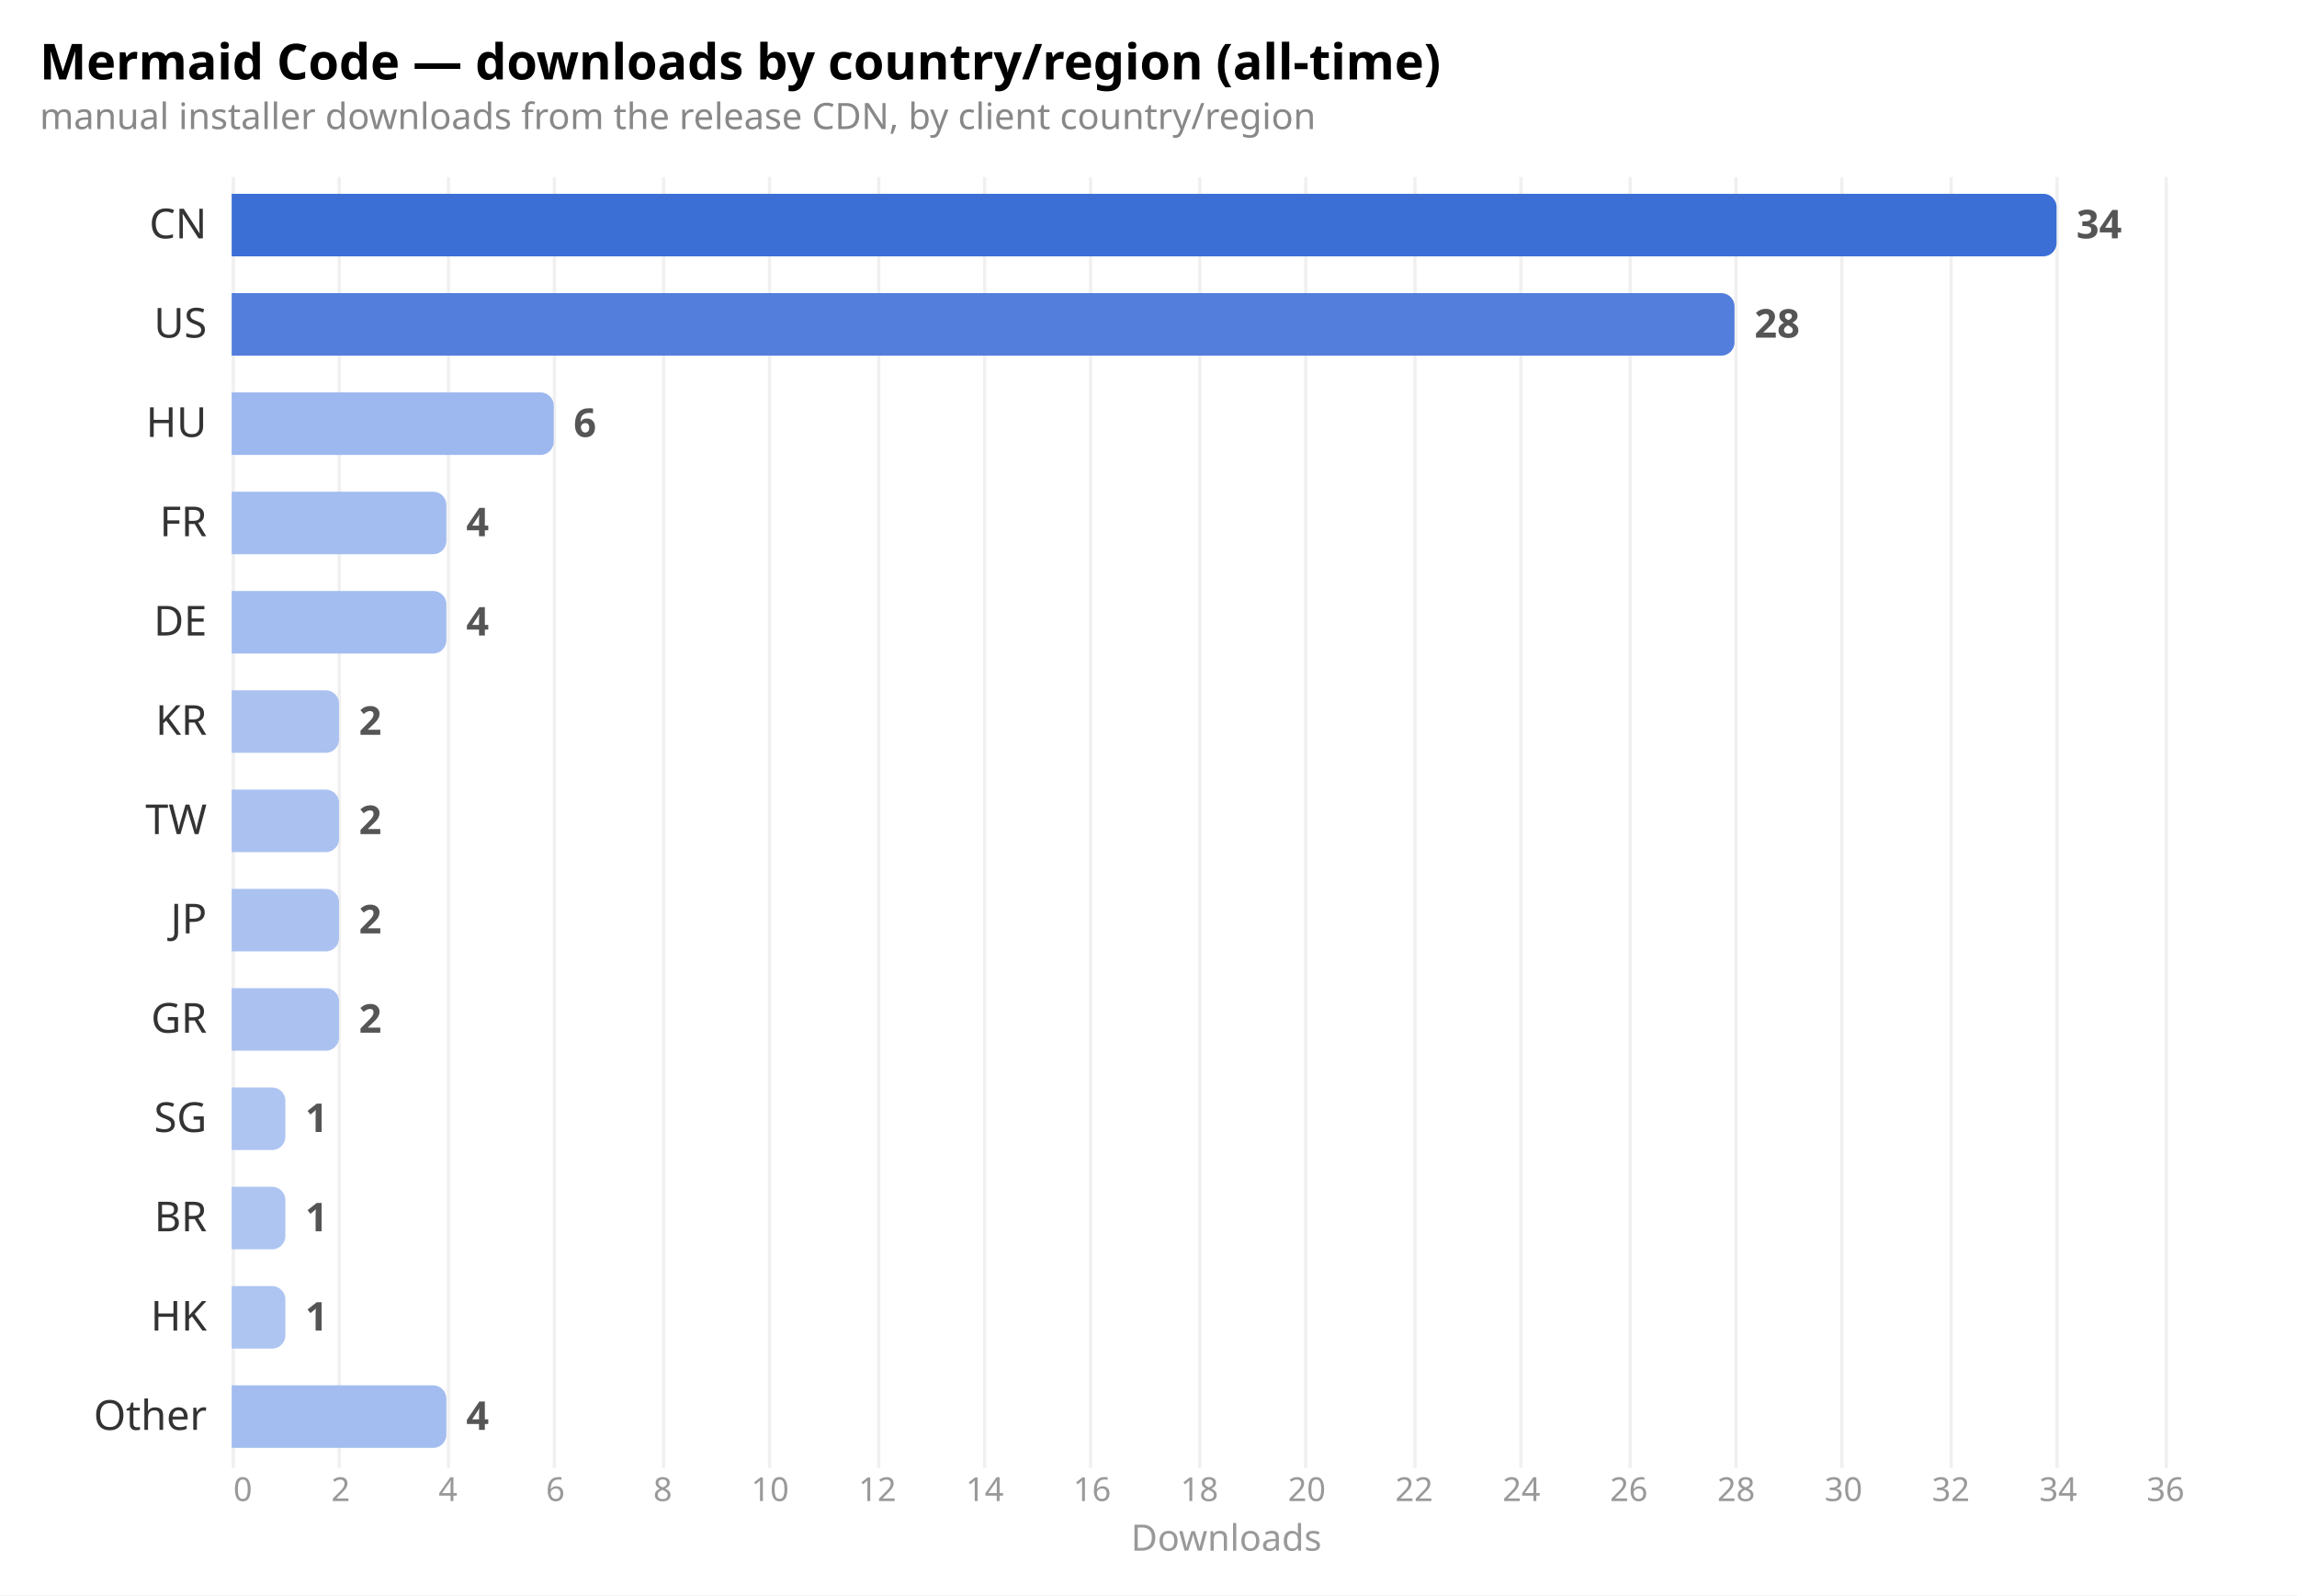
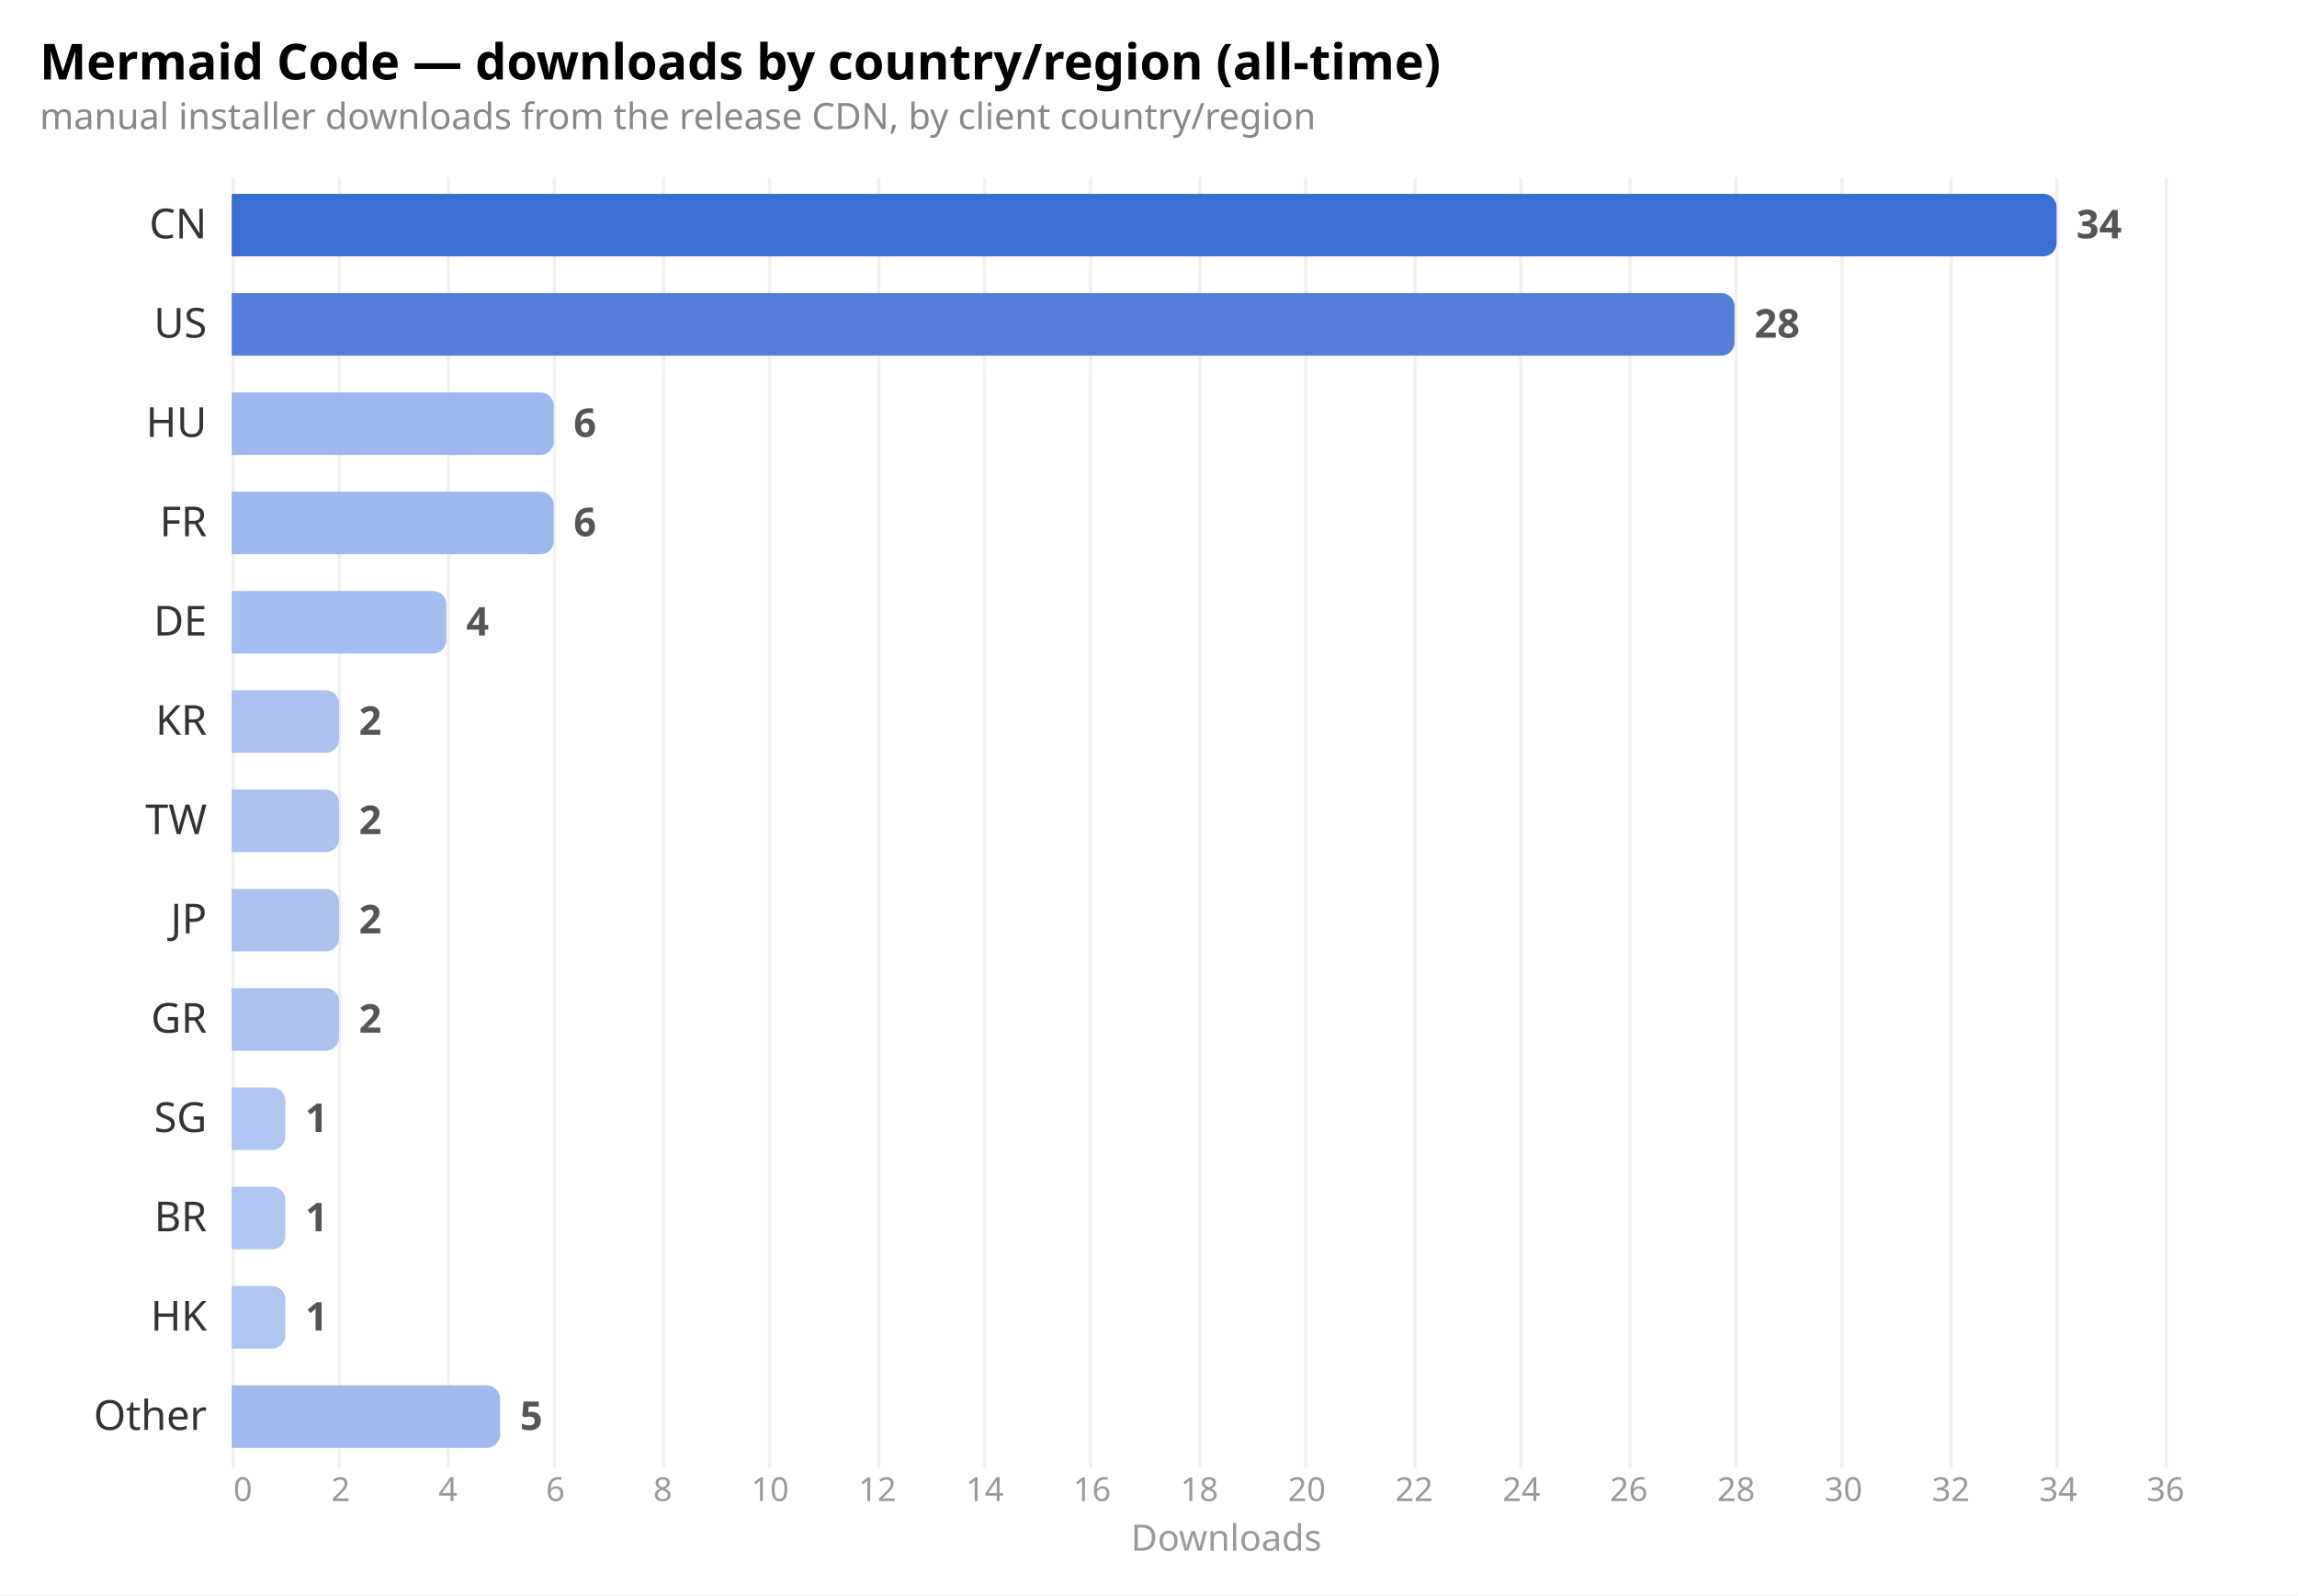
<svg xmlns="http://www.w3.org/2000/svg" version="1.1" class="marks" width="694" height="482" viewBox="0 0 694 482">
  <rect width="694" height="482" fill="white" />
  <g fill="none" stroke-miterlimit="4" transform="translate(70,53)">
    <g class="mark-group role-frame root" role="graphics-object" aria-roledescription="group mark container">
      <g transform="translate(0,0)">
        <path class="background" aria-hidden="true" d="M0,0h600v390h-600Z" />
        <g>
          <g class="mark-group role-axis" aria-hidden="true">
            <g transform="translate(0.5,390.5)">
              <path class="background" aria-hidden="true" d="M0,0h0v0h0Z" pointer-events="none" />
              <g>
                <g class="mark-rule role-axis-grid" pointer-events="none">
                  <line transform="translate(0,0)" x2="0" y2="-390" stroke="#f0f0f0" stroke-width="1" opacity="1" />
                  <line transform="translate(32,0)" x2="0" y2="-390" stroke="#f0f0f0" stroke-width="1" opacity="1" />
                  <line transform="translate(65,0)" x2="0" y2="-390" stroke="#f0f0f0" stroke-width="1" opacity="1" />
                  <line transform="translate(97,0)" x2="0" y2="-390" stroke="#f0f0f0" stroke-width="1" opacity="1" />
                  <line transform="translate(130,0)" x2="0" y2="-390" stroke="#f0f0f0" stroke-width="1" opacity="1" />
                  <line transform="translate(162,0)" x2="0" y2="-390" stroke="#f0f0f0" stroke-width="1" opacity="1" />
                  <line transform="translate(195,0)" x2="0" y2="-390" stroke="#f0f0f0" stroke-width="1" opacity="1" />
                  <line transform="translate(227,0)" x2="0" y2="-390" stroke="#f0f0f0" stroke-width="1" opacity="1" />
                  <line transform="translate(259,0)" x2="0" y2="-390" stroke="#f0f0f0" stroke-width="1" opacity="1" />
                  <line transform="translate(292,0)" x2="0" y2="-390" stroke="#f0f0f0" stroke-width="1" opacity="1" />
                  <line transform="translate(324,0)" x2="0" y2="-390" stroke="#f0f0f0" stroke-width="1" opacity="1" />
                  <line transform="translate(357,0)" x2="0" y2="-390" stroke="#f0f0f0" stroke-width="1" opacity="1" />
                  <line transform="translate(389,0)" x2="0" y2="-390" stroke="#f0f0f0" stroke-width="1" opacity="1" />
                  <line transform="translate(422,0)" x2="0" y2="-390" stroke="#f0f0f0" stroke-width="1" opacity="1" />
                  <line transform="translate(454,0)" x2="0" y2="-390" stroke="#f0f0f0" stroke-width="1" opacity="1" />
                  <line transform="translate(486,0)" x2="0" y2="-390" stroke="#f0f0f0" stroke-width="1" opacity="1" />
                  <line transform="translate(519,0)" x2="0" y2="-390" stroke="#f0f0f0" stroke-width="1" opacity="1" />
                  <line transform="translate(551,0)" x2="0" y2="-390" stroke="#f0f0f0" stroke-width="1" opacity="1" />
                  <line transform="translate(584,0)" x2="0" y2="-390" stroke="#f0f0f0" stroke-width="1" opacity="1" />
                </g>
              </g>
              <path class="foreground" aria-hidden="true" d="" pointer-events="none" display="none" />
            </g>
          </g>
          <g class="mark-group role-axis" role="graphics-symbol" aria-roledescription="axis" aria-label="X-axis titled 'Downloads' for a linear scale with values from 0 to 37">
            <g transform="translate(0.5,390.5)">
              <path class="background" aria-hidden="true" d="M0,0h0v0h0Z" pointer-events="none" />
              <g>
                <g class="mark-text role-axis-label" pointer-events="none">
                  <text text-anchor="start" transform="translate(0,10)" font-family="sans-serif" font-size="10px" fill="#999" opacity="1">0</text>
                  <text text-anchor="middle" transform="translate(32.43243,10)" font-family="sans-serif" font-size="10px" fill="#999" opacity="1">2</text>
                  <text text-anchor="middle" transform="translate(64.86486,10)" font-family="sans-serif" font-size="10px" fill="#999" opacity="1">4</text>
                  <text text-anchor="middle" transform="translate(97.2973,10)" font-family="sans-serif" font-size="10px" fill="#999" opacity="1">6</text>
                  <text text-anchor="middle" transform="translate(129.7297,10)" font-family="sans-serif" font-size="10px" fill="#999" opacity="1">8</text>
                  <text text-anchor="middle" transform="translate(162.1622,10)" font-family="sans-serif" font-size="10px" fill="#999" opacity="1">10</text>
                  <text text-anchor="middle" transform="translate(194.5946,10)" font-family="sans-serif" font-size="10px" fill="#999" opacity="1">12</text>
                  <text text-anchor="middle" transform="translate(227.027,10)" font-family="sans-serif" font-size="10px" fill="#999" opacity="1">14</text>
                  <text text-anchor="middle" transform="translate(259.4595,10)" font-family="sans-serif" font-size="10px" fill="#999" opacity="1">16</text>
                  <text text-anchor="middle" transform="translate(291.8919,10)" font-family="sans-serif" font-size="10px" fill="#999" opacity="1">18</text>
                  <text text-anchor="middle" transform="translate(324.3243,10)" font-family="sans-serif" font-size="10px" fill="#999" opacity="1">20</text>
                  <text text-anchor="middle" transform="translate(356.7568,10)" font-family="sans-serif" font-size="10px" fill="#999" opacity="1">22</text>
                  <text text-anchor="middle" transform="translate(389.1892,10)" font-family="sans-serif" font-size="10px" fill="#999" opacity="1">24</text>
                  <text text-anchor="middle" transform="translate(421.6216,10)" font-family="sans-serif" font-size="10px" fill="#999" opacity="1">26</text>
                  <text text-anchor="middle" transform="translate(454.0541,10)" font-family="sans-serif" font-size="10px" fill="#999" opacity="1">28</text>
                  <text text-anchor="middle" transform="translate(486.4865,10)" font-family="sans-serif" font-size="10px" fill="#999" opacity="1">30</text>
                  <text text-anchor="middle" transform="translate(518.9189,10)" font-family="sans-serif" font-size="10px" fill="#999" opacity="1">32</text>
                  <text text-anchor="middle" transform="translate(551.3514,10)" font-family="sans-serif" font-size="10px" fill="#999" opacity="1">34</text>
                  <text text-anchor="middle" transform="translate(583.7838,10)" font-family="sans-serif" font-size="10px" fill="#999" opacity="1">36</text>
                </g>
                <g class="mark-text role-axis-title" pointer-events="none">
                  <text text-anchor="middle" transform="translate(300,25)" font-family="sans-serif" font-size="11px" font-weight="500" fill="#999" opacity="1">Downloads</text>
                </g>
              </g>
              <path class="foreground" aria-hidden="true" d="" pointer-events="none" display="none" />
            </g>
          </g>
          <g class="mark-group role-axis" role="graphics-symbol" aria-roledescription="axis" aria-label="Y-axis for a discrete scale with 13 values: CN, US, HU, FR, DE, ending with Other">
            <g transform="translate(0.5,0.5)">
              <path class="background" aria-hidden="true" d="M0,0h0v0h0Z" pointer-events="none" />
              <g>
                <g class="mark-text role-axis-label" pointer-events="none">
                  <text text-anchor="end" transform="translate(-8,18.5)" font-family="sans-serif" font-size="12.5px" font-weight="500" fill="#333" opacity="1">CN</text>
                  <text text-anchor="end" transform="translate(-8,48.5)" font-family="sans-serif" font-size="12.5px" font-weight="500" fill="#333" opacity="1">US</text>
                  <text text-anchor="end" transform="translate(-8,78.5)" font-family="sans-serif" font-size="12.5px" font-weight="500" fill="#333" opacity="1">HU</text>
                  <text text-anchor="end" transform="translate(-8,108.5)" font-family="sans-serif" font-size="12.5px" font-weight="500" fill="#333" opacity="1">FR</text>
                  <text text-anchor="end" transform="translate(-8,138.5)" font-family="sans-serif" font-size="12.5px" font-weight="500" fill="#333" opacity="1">DE</text>
                  <text text-anchor="end" transform="translate(-8,168.5)" font-family="sans-serif" font-size="12.5px" font-weight="500" fill="#333" opacity="1">KR</text>
                  <text text-anchor="end" transform="translate(-8,198.5)" font-family="sans-serif" font-size="12.5px" font-weight="500" fill="#333" opacity="1">TW</text>
                  <text text-anchor="end" transform="translate(-8,228.5)" font-family="sans-serif" font-size="12.5px" font-weight="500" fill="#333" opacity="1">JP</text>
                  <text text-anchor="end" transform="translate(-8,258.5)" font-family="sans-serif" font-size="12.5px" font-weight="500" fill="#333" opacity="1">GR</text>
                  <text text-anchor="end" transform="translate(-8,288.5)" font-family="sans-serif" font-size="12.5px" font-weight="500" fill="#333" opacity="1">SG</text>
                  <text text-anchor="end" transform="translate(-8,318.5)" font-family="sans-serif" font-size="12.5px" font-weight="500" fill="#333" opacity="1">BR</text>
                  <text text-anchor="end" transform="translate(-8,348.5)" font-family="sans-serif" font-size="12.5px" font-weight="500" fill="#333" opacity="1">HK</text>
                  <text text-anchor="end" transform="translate(-8,378.5)" font-family="sans-serif" font-size="12.5px" font-weight="500" fill="#333" opacity="1">Other</text>
                </g>
              </g>
              <path class="foreground" aria-hidden="true" d="" pointer-events="none" display="none" />
            </g>
          </g>
          <g class="mark-group role-scope" role="graphics-object" aria-roledescription="group mark container">
            <g transform="translate(0,5.55)">
              <path class="background" aria-hidden="true" d="M0,0L547.351,0C549.559,0,551.351,1.792,551.351,4L551.351,14.9C551.351,17.108,549.559,18.9,547.351,18.9L0,18.9C0,18.9,0,18.9,0,18.9L0,0C0,0,0,0,0,0Z" />
              <g clip-path="url(#clip1)">
                <g class="mark-group role-scope" role="graphics-object" aria-roledescription="group mark container">
                  <g transform="translate(0,0)">
                    <path class="background" aria-hidden="true" d="M0,0h0v18.9h0Z" />
                    <g>
                      <g class="mark-rect role-mark layer_0_marks" role="graphics-object" aria-roledescription="rect mark container">
                        <path aria-label="Downloads: 34; country: CN; downloads: 34" role="graphics-symbol" aria-roledescription="bar" d="M0,0h551.351v18.9h-551.351Z" fill="rgb(59, 111, 214)" />
                      </g>
                    </g>
                    <path class="foreground" aria-hidden="true" d="" display="none" />
                  </g>
                </g>
              </g>
              <path class="foreground" aria-hidden="true" d="" display="none" />
            </g>
            <g transform="translate(0,35.55)">
              <path class="background" aria-hidden="true" d="M0,0L450.054,0C452.262,0,454.054,1.792,454.054,4L454.054,14.9C454.054,17.108,452.262,18.9,450.054,18.9L0,18.9C0,18.9,0,18.9,0,18.9L0,0C0,0,0,0,0,0Z" />
              <g clip-path="url(#clip2)">
                <g class="mark-group role-scope" role="graphics-object" aria-roledescription="group mark container">
                  <g transform="translate(0,0)">
                    <path class="background" aria-hidden="true" d="M0,0h0v18.9h0Z" />
                    <g>
                      <g class="mark-rect role-mark layer_0_marks" role="graphics-object" aria-roledescription="rect mark container">
                        <path aria-label="Downloads: 28; country: US; downloads: 28" role="graphics-symbol" aria-roledescription="bar" d="M0,0h454.054v18.9h-454.054Z" fill="rgb(83, 126, 220)" />
                      </g>
                    </g>
                    <path class="foreground" aria-hidden="true" d="" display="none" />
                  </g>
                </g>
              </g>
              <path class="foreground" aria-hidden="true" d="" display="none" />
            </g>
            <g transform="translate(0,65.55)">
              <path class="background" aria-hidden="true" d="M0,0L93.297,0C95.505,0,97.297,1.792,97.297,4L97.297,14.9C97.297,17.108,95.505,18.9,93.297,18.9L0,18.9C0,18.9,0,18.9,0,18.9L0,0C0,0,0,0,0,0Z" />
              <g clip-path="url(#clip3)">
                <g class="mark-group role-scope" role="graphics-object" aria-roledescription="group mark container">
                  <g transform="translate(0,0)">
                    <path class="background" aria-hidden="true" d="M0,0h0v18.9h0Z" />
                    <g>
                      <g class="mark-rect role-mark layer_0_marks" role="graphics-object" aria-roledescription="rect mark container">
                        <path aria-label="Downloads: 6; country: HU; downloads: 6" role="graphics-symbol" aria-roledescription="bar" d="M0,0h97.297v18.9h-97.297Z" fill="rgb(157, 184, 238)" />
                      </g>
                    </g>
                    <path class="foreground" aria-hidden="true" d="" display="none" />
                  </g>
                </g>
              </g>
              <path class="foreground" aria-hidden="true" d="" display="none" />
            </g>
            <g transform="translate(0,95.55)">
-               <path class="background" aria-hidden="true" d="M0,0L60.865,0C63.073,0,64.865,1.792,64.865,4L64.865,14.9C64.865,17.108,63.073,18.9,60.865,18.9L0,18.9C0,18.9,0,18.9,0,18.9L0,0C0,0,0,0,0,0Z" />
+               <path class="background" aria-hidden="true" d="M0,0L93.297,0C95.505,0,97.297,1.792,97.297,4L97.297,14.9C97.297,17.108,95.505,18.9,93.297,18.9L0,18.9C0,18.9,0,18.9,0,18.9L0,0C0,0,0,0,0,0Z" />
              <g clip-path="url(#clip4)">
                <g class="mark-group role-scope" role="graphics-object" aria-roledescription="group mark container">
                  <g transform="translate(0,0)">
                    <path class="background" aria-hidden="true" d="M0,0h0v18.9h0Z" />
                    <g>
                      <g class="mark-rect role-mark layer_0_marks" role="graphics-object" aria-roledescription="rect mark container">
-                         <path aria-label="Downloads: 4; country: FR; downloads: 4" role="graphics-symbol" aria-roledescription="bar" d="M0,0h64.865v18.9h-64.865Z" fill="rgb(164, 189, 240)" />
+                         <path aria-label="Downloads: 6; country: FR; downloads: 6" role="graphics-symbol" aria-roledescription="bar" d="M0,0h97.297v18.9h-97.297Z" fill="rgb(157, 184, 238)" />
                      </g>
                    </g>
                    <path class="foreground" aria-hidden="true" d="" display="none" />
                  </g>
                </g>
              </g>
              <path class="foreground" aria-hidden="true" d="" display="none" />
            </g>
            <g transform="translate(0,125.55)">
              <path class="background" aria-hidden="true" d="M0,0L60.865,0C63.073,0,64.865,1.792,64.865,4L64.865,14.9C64.865,17.108,63.073,18.9,60.865,18.9L0,18.9C0,18.9,0,18.9,0,18.9L0,0C0,0,0,0,0,0Z" />
              <g clip-path="url(#clip5)">
                <g class="mark-group role-scope" role="graphics-object" aria-roledescription="group mark container">
                  <g transform="translate(0,0)">
                    <path class="background" aria-hidden="true" d="M0,0h0v18.9h0Z" />
                    <g>
                      <g class="mark-rect role-mark layer_0_marks" role="graphics-object" aria-roledescription="rect mark container">
                        <path aria-label="Downloads: 4; country: DE; downloads: 4" role="graphics-symbol" aria-roledescription="bar" d="M0,0h64.865v18.9h-64.865Z" fill="rgb(164, 189, 240)" />
                      </g>
                    </g>
                    <path class="foreground" aria-hidden="true" d="" display="none" />
                  </g>
                </g>
              </g>
              <path class="foreground" aria-hidden="true" d="" display="none" />
            </g>
            <g transform="translate(0,155.55)">
              <path class="background" aria-hidden="true" d="M0,0L28.432,0C30.64,0,32.432,1.792,32.432,4L32.432,14.9C32.432,17.108,30.64,18.9,28.432,18.9L0,18.9C0,18.9,0,18.9,0,18.9L0,0C0,0,0,0,0,0Z" />
              <g clip-path="url(#clip6)">
                <g class="mark-group role-scope" role="graphics-object" aria-roledescription="group mark container">
                  <g transform="translate(0,0)">
                    <path class="background" aria-hidden="true" d="M0,0h0v18.9h0Z" />
                    <g>
                      <g class="mark-rect role-mark layer_0_marks" role="graphics-object" aria-roledescription="rect mark container">
                        <path aria-label="Downloads: 2; country: KR; downloads: 2" role="graphics-symbol" aria-roledescription="bar" d="M0,0h32.432v18.9h-32.432Z" fill="rgb(171, 194, 241)" />
                      </g>
                    </g>
                    <path class="foreground" aria-hidden="true" d="" display="none" />
                  </g>
                </g>
              </g>
              <path class="foreground" aria-hidden="true" d="" display="none" />
            </g>
            <g transform="translate(0,185.55)">
              <path class="background" aria-hidden="true" d="M0,0L28.432,0C30.64,0,32.432,1.792,32.432,4L32.432,14.9C32.432,17.108,30.64,18.9,28.432,18.9L0,18.9C0,18.9,0,18.9,0,18.9L0,0C0,0,0,0,0,0Z" />
              <g clip-path="url(#clip7)">
                <g class="mark-group role-scope" role="graphics-object" aria-roledescription="group mark container">
                  <g transform="translate(0,0)">
                    <path class="background" aria-hidden="true" d="M0,0h0v18.9h0Z" />
                    <g>
                      <g class="mark-rect role-mark layer_0_marks" role="graphics-object" aria-roledescription="rect mark container">
                        <path aria-label="Downloads: 2; country: TW; downloads: 2" role="graphics-symbol" aria-roledescription="bar" d="M0,0h32.432v18.9h-32.432Z" fill="rgb(171, 194, 241)" />
                      </g>
                    </g>
                    <path class="foreground" aria-hidden="true" d="" display="none" />
                  </g>
                </g>
              </g>
              <path class="foreground" aria-hidden="true" d="" display="none" />
            </g>
            <g transform="translate(0,215.55)">
              <path class="background" aria-hidden="true" d="M0,0L28.432,0C30.64,0,32.432,1.792,32.432,4L32.432,14.9C32.432,17.108,30.64,18.9,28.432,18.9L0,18.9C0,18.9,0,18.9,0,18.9L0,0C0,0,0,0,0,0Z" />
              <g clip-path="url(#clip8)">
                <g class="mark-group role-scope" role="graphics-object" aria-roledescription="group mark container">
                  <g transform="translate(0,0)">
                    <path class="background" aria-hidden="true" d="M0,0h0v18.9h0Z" />
                    <g>
                      <g class="mark-rect role-mark layer_0_marks" role="graphics-object" aria-roledescription="rect mark container">
                        <path aria-label="Downloads: 2; country: JP; downloads: 2" role="graphics-symbol" aria-roledescription="bar" d="M0,0h32.432v18.9h-32.432Z" fill="rgb(171, 194, 241)" />
                      </g>
                    </g>
                    <path class="foreground" aria-hidden="true" d="" display="none" />
                  </g>
                </g>
              </g>
              <path class="foreground" aria-hidden="true" d="" display="none" />
            </g>
            <g transform="translate(0,245.55)">
              <path class="background" aria-hidden="true" d="M0,0L28.432,0C30.64,0,32.432,1.792,32.432,4L32.432,14.9C32.432,17.108,30.64,18.9,28.432,18.9L0,18.9C0,18.9,0,18.9,0,18.9L0,0C0,0,0,0,0,0Z" />
              <g clip-path="url(#clip9)">
                <g class="mark-group role-scope" role="graphics-object" aria-roledescription="group mark container">
                  <g transform="translate(0,0)">
                    <path class="background" aria-hidden="true" d="M0,0h0v18.9h0Z" />
                    <g>
                      <g class="mark-rect role-mark layer_0_marks" role="graphics-object" aria-roledescription="rect mark container">
                        <path aria-label="Downloads: 2; country: GR; downloads: 2" role="graphics-symbol" aria-roledescription="bar" d="M0,0h32.432v18.9h-32.432Z" fill="rgb(171, 194, 241)" />
                      </g>
                    </g>
                    <path class="foreground" aria-hidden="true" d="" display="none" />
                  </g>
                </g>
              </g>
              <path class="foreground" aria-hidden="true" d="" display="none" />
            </g>
            <g transform="translate(0,275.55)">
              <path class="background" aria-hidden="true" d="M0,0L12.216,0C14.424,0,16.216,1.792,16.216,4L16.216,14.9C16.216,17.108,14.424,18.9,12.216,18.9L0,18.9C0,18.9,0,18.9,0,18.9L0,0C0,0,0,0,0,0Z" />
              <g clip-path="url(#clip10)">
                <g class="mark-group role-scope" role="graphics-object" aria-roledescription="group mark container">
                  <g transform="translate(0,0)">
                    <path class="background" aria-hidden="true" d="M0,0h0v18.9h0Z" />
                    <g>
                      <g class="mark-rect role-mark layer_0_marks" role="graphics-object" aria-roledescription="rect mark container">
                        <path aria-label="Downloads: 1; country: SG; downloads: 1" role="graphics-symbol" aria-roledescription="bar" d="M0,0h16.216v18.9h-16.216Z" fill="rgb(174, 197, 242)" />
                      </g>
                    </g>
                    <path class="foreground" aria-hidden="true" d="" display="none" />
                  </g>
                </g>
              </g>
              <path class="foreground" aria-hidden="true" d="" display="none" />
            </g>
            <g transform="translate(0,305.55)">
              <path class="background" aria-hidden="true" d="M0,0L12.216,0C14.424,0,16.216,1.792,16.216,4L16.216,14.9C16.216,17.108,14.424,18.9,12.216,18.9L0,18.9C0,18.9,0,18.9,0,18.9L0,0C0,0,0,0,0,0Z" />
              <g clip-path="url(#clip11)">
                <g class="mark-group role-scope" role="graphics-object" aria-roledescription="group mark container">
                  <g transform="translate(0,0)">
                    <path class="background" aria-hidden="true" d="M0,0h0v18.9h0Z" />
                    <g>
                      <g class="mark-rect role-mark layer_0_marks" role="graphics-object" aria-roledescription="rect mark container">
                        <path aria-label="Downloads: 1; country: BR; downloads: 1" role="graphics-symbol" aria-roledescription="bar" d="M0,0h16.216v18.9h-16.216Z" fill="rgb(174, 197, 242)" />
                      </g>
                    </g>
                    <path class="foreground" aria-hidden="true" d="" display="none" />
                  </g>
                </g>
              </g>
              <path class="foreground" aria-hidden="true" d="" display="none" />
            </g>
            <g transform="translate(0,335.55)">
              <path class="background" aria-hidden="true" d="M0,0L12.216,0C14.424,0,16.216,1.792,16.216,4L16.216,14.9C16.216,17.108,14.424,18.9,12.216,18.9L0,18.9C0,18.9,0,18.9,0,18.9L0,0C0,0,0,0,0,0Z" />
              <g clip-path="url(#clip12)">
                <g class="mark-group role-scope" role="graphics-object" aria-roledescription="group mark container">
                  <g transform="translate(0,0)">
                    <path class="background" aria-hidden="true" d="M0,0h0v18.9h0Z" />
                    <g>
                      <g class="mark-rect role-mark layer_0_marks" role="graphics-object" aria-roledescription="rect mark container">
                        <path aria-label="Downloads: 1; country: HK; downloads: 1" role="graphics-symbol" aria-roledescription="bar" d="M0,0h16.216v18.9h-16.216Z" fill="rgb(174, 197, 242)" />
                      </g>
                    </g>
                    <path class="foreground" aria-hidden="true" d="" display="none" />
                  </g>
                </g>
              </g>
              <path class="foreground" aria-hidden="true" d="" display="none" />
            </g>
            <g transform="translate(0,365.55)">
-               <path class="background" aria-hidden="true" d="M0,0L60.865,0C63.073,0,64.865,1.792,64.865,4L64.865,14.9C64.865,17.108,63.073,18.9,60.865,18.9L0,18.9C0,18.9,0,18.9,0,18.9L0,0C0,0,0,0,0,0Z" />
+               <path class="background" aria-hidden="true" d="M0,0L77.081,0C79.289,0,81.081,1.792,81.081,4L81.081,14.9C81.081,17.108,79.289,18.9,77.081,18.9L0,18.9C0,18.9,0,18.9,0,18.9L0,0C0,0,0,0,0,0Z" />
              <g clip-path="url(#clip13)">
                <g class="mark-group role-scope" role="graphics-object" aria-roledescription="group mark container">
                  <g transform="translate(0,0)">
                    <path class="background" aria-hidden="true" d="M0,0h0v18.9h0Z" />
                    <g>
                      <g class="mark-rect role-mark layer_0_marks" role="graphics-object" aria-roledescription="rect mark container">
-                         <path aria-label="Downloads: 4; country: Other; downloads: 4" role="graphics-symbol" aria-roledescription="bar" d="M0,0h64.865v18.9h-64.865Z" fill="rgb(164, 189, 240)" />
+                         <path aria-label="Downloads: 5; country: Other; downloads: 5" role="graphics-symbol" aria-roledescription="bar" d="M0,0h81.081v18.9h-81.081Z" fill="rgb(160, 186, 239)" />
                      </g>
                    </g>
                    <path class="foreground" aria-hidden="true" d="" display="none" />
                  </g>
                </g>
              </g>
              <path class="foreground" aria-hidden="true" d="" display="none" />
            </g>
          </g>
          <g class="mark-text role-mark layer_1_marks" role="graphics-object" aria-roledescription="text mark container">
            <text aria-label="Downloads: 34; country: CN; downloads: 34" role="graphics-symbol" aria-roledescription="text mark" text-anchor="start" transform="translate(557.3514,19)" font-family="sans-serif" font-size="12px" font-weight="600" fill="#555">34</text>
            <text aria-label="Downloads: 28; country: US; downloads: 28" role="graphics-symbol" aria-roledescription="text mark" text-anchor="start" transform="translate(460.0541,49)" font-family="sans-serif" font-size="12px" font-weight="600" fill="#555">28</text>
            <text aria-label="Downloads: 6; country: HU; downloads: 6" role="graphics-symbol" aria-roledescription="text mark" text-anchor="start" transform="translate(103.2973,79)" font-family="sans-serif" font-size="12px" font-weight="600" fill="#555">6</text>
-             <text aria-label="Downloads: 4; country: FR; downloads: 4" role="graphics-symbol" aria-roledescription="text mark" text-anchor="start" transform="translate(70.86486,109)" font-family="sans-serif" font-size="12px" font-weight="600" fill="#555">4</text>
+             <text aria-label="Downloads: 6; country: FR; downloads: 6" role="graphics-symbol" aria-roledescription="text mark" text-anchor="start" transform="translate(103.2973,109)" font-family="sans-serif" font-size="12px" font-weight="600" fill="#555">6</text>
            <text aria-label="Downloads: 4; country: DE; downloads: 4" role="graphics-symbol" aria-roledescription="text mark" text-anchor="start" transform="translate(70.86486,139)" font-family="sans-serif" font-size="12px" font-weight="600" fill="#555">4</text>
            <text aria-label="Downloads: 2; country: KR; downloads: 2" role="graphics-symbol" aria-roledescription="text mark" text-anchor="start" transform="translate(38.43243,169)" font-family="sans-serif" font-size="12px" font-weight="600" fill="#555">2</text>
            <text aria-label="Downloads: 2; country: TW; downloads: 2" role="graphics-symbol" aria-roledescription="text mark" text-anchor="start" transform="translate(38.43243,199)" font-family="sans-serif" font-size="12px" font-weight="600" fill="#555">2</text>
            <text aria-label="Downloads: 2; country: JP; downloads: 2" role="graphics-symbol" aria-roledescription="text mark" text-anchor="start" transform="translate(38.43243,229)" font-family="sans-serif" font-size="12px" font-weight="600" fill="#555">2</text>
            <text aria-label="Downloads: 2; country: GR; downloads: 2" role="graphics-symbol" aria-roledescription="text mark" text-anchor="start" transform="translate(38.43243,259)" font-family="sans-serif" font-size="12px" font-weight="600" fill="#555">2</text>
            <text aria-label="Downloads: 1; country: SG; downloads: 1" role="graphics-symbol" aria-roledescription="text mark" text-anchor="start" transform="translate(22.21622,289)" font-family="sans-serif" font-size="12px" font-weight="600" fill="#555">1</text>
            <text aria-label="Downloads: 1; country: BR; downloads: 1" role="graphics-symbol" aria-roledescription="text mark" text-anchor="start" transform="translate(22.21622,319)" font-family="sans-serif" font-size="12px" font-weight="600" fill="#555">1</text>
            <text aria-label="Downloads: 1; country: HK; downloads: 1" role="graphics-symbol" aria-roledescription="text mark" text-anchor="start" transform="translate(22.21622,349)" font-family="sans-serif" font-size="12px" font-weight="600" fill="#555">1</text>
-             <text aria-label="Downloads: 4; country: Other; downloads: 4" role="graphics-symbol" aria-roledescription="text mark" text-anchor="start" transform="translate(70.86486,379)" font-family="sans-serif" font-size="12px" font-weight="600" fill="#555">4</text>
+             <text aria-label="Downloads: 5; country: Other; downloads: 5" role="graphics-symbol" aria-roledescription="text mark" text-anchor="start" transform="translate(87.08108,379)" font-family="sans-serif" font-size="12px" font-weight="600" fill="#555">5</text>
          </g>
          <g class="mark-group role-title">
            <g transform="translate(-58,-41)">
              <path class="background" aria-hidden="true" d="M0,0h0v0h0Z" pointer-events="none" />
              <g>
                <g class="mark-text role-title-text" role="graphics-symbol" aria-roledescription="title" aria-label="Title text 'Mermaid Code — downloads by country/region (all-time)'" pointer-events="none">
                  <text text-anchor="start" transform="translate(0,12)" font-family="sans-serif" font-size="15px" font-weight="600" fill="#000" opacity="1">Mermaid Code — downloads by country/region (all-time)</text>
                </g>
                <g class="mark-text role-title-subtitle" role="graphics-symbol" aria-roledescription="subtitle" aria-label="Subtitle text 'manual installer downloads from the release CDN, by client country/region'" pointer-events="none">
                  <text text-anchor="start" transform="translate(0,27)" font-family="sans-serif" font-size="11px" fill="#888" opacity="1">manual installer downloads from the release CDN, by client country/region</text>
                </g>
              </g>
              <path class="foreground" aria-hidden="true" d="" pointer-events="none" display="none" />
            </g>
          </g>
        </g>
        <path class="foreground" aria-hidden="true" d="" display="none" />
      </g>
    </g>
  </g>
  <defs>
    <clipPath id="clip1">
      <path d="M0,0L547.351,0C549.559,0,551.351,1.792,551.351,4L551.351,14.9C551.351,17.108,549.559,18.9,547.351,18.9L0,18.9C0,18.9,0,18.9,0,18.9L0,0C0,0,0,0,0,0Z" />
    </clipPath>
    <clipPath id="clip2">
      <path d="M0,0L450.054,0C452.262,0,454.054,1.792,454.054,4L454.054,14.9C454.054,17.108,452.262,18.9,450.054,18.9L0,18.9C0,18.9,0,18.9,0,18.9L0,0C0,0,0,0,0,0Z" />
    </clipPath>
    <clipPath id="clip3">
      <path d="M0,0L93.297,0C95.505,0,97.297,1.792,97.297,4L97.297,14.9C97.297,17.108,95.505,18.9,93.297,18.9L0,18.9C0,18.9,0,18.9,0,18.9L0,0C0,0,0,0,0,0Z" />
    </clipPath>
    <clipPath id="clip4">
-       <path d="M0,0L60.865,0C63.073,0,64.865,1.792,64.865,4L64.865,14.9C64.865,17.108,63.073,18.9,60.865,18.9L0,18.9C0,18.9,0,18.9,0,18.9L0,0C0,0,0,0,0,0Z" />
+       <path d="M0,0L93.297,0C95.505,0,97.297,1.792,97.297,4L97.297,14.9C97.297,17.108,95.505,18.9,93.297,18.9L0,18.9C0,18.9,0,18.9,0,18.9L0,0C0,0,0,0,0,0Z" />
    </clipPath>
    <clipPath id="clip5">
      <path d="M0,0L60.865,0C63.073,0,64.865,1.792,64.865,4L64.865,14.9C64.865,17.108,63.073,18.9,60.865,18.9L0,18.9C0,18.9,0,18.9,0,18.9L0,0C0,0,0,0,0,0Z" />
    </clipPath>
    <clipPath id="clip6">
      <path d="M0,0L28.432,0C30.64,0,32.432,1.792,32.432,4L32.432,14.9C32.432,17.108,30.64,18.9,28.432,18.9L0,18.9C0,18.9,0,18.9,0,18.9L0,0C0,0,0,0,0,0Z" />
    </clipPath>
    <clipPath id="clip7">
      <path d="M0,0L28.432,0C30.64,0,32.432,1.792,32.432,4L32.432,14.9C32.432,17.108,30.64,18.9,28.432,18.9L0,18.9C0,18.9,0,18.9,0,18.9L0,0C0,0,0,0,0,0Z" />
    </clipPath>
    <clipPath id="clip8">
      <path d="M0,0L28.432,0C30.64,0,32.432,1.792,32.432,4L32.432,14.9C32.432,17.108,30.64,18.9,28.432,18.9L0,18.9C0,18.9,0,18.9,0,18.9L0,0C0,0,0,0,0,0Z" />
    </clipPath>
    <clipPath id="clip9">
      <path d="M0,0L28.432,0C30.64,0,32.432,1.792,32.432,4L32.432,14.9C32.432,17.108,30.64,18.9,28.432,18.9L0,18.9C0,18.9,0,18.9,0,18.9L0,0C0,0,0,0,0,0Z" />
    </clipPath>
    <clipPath id="clip10">
      <path d="M0,0L12.216,0C14.424,0,16.216,1.792,16.216,4L16.216,14.9C16.216,17.108,14.424,18.9,12.216,18.9L0,18.9C0,18.9,0,18.9,0,18.9L0,0C0,0,0,0,0,0Z" />
    </clipPath>
    <clipPath id="clip11">
      <path d="M0,0L12.216,0C14.424,0,16.216,1.792,16.216,4L16.216,14.9C16.216,17.108,14.424,18.9,12.216,18.9L0,18.9C0,18.9,0,18.9,0,18.9L0,0C0,0,0,0,0,0Z" />
    </clipPath>
    <clipPath id="clip12">
      <path d="M0,0L12.216,0C14.424,0,16.216,1.792,16.216,4L16.216,14.9C16.216,17.108,14.424,18.9,12.216,18.9L0,18.9C0,18.9,0,18.9,0,18.9L0,0C0,0,0,0,0,0Z" />
    </clipPath>
    <clipPath id="clip13">
-       <path d="M0,0L60.865,0C63.073,0,64.865,1.792,64.865,4L64.865,14.9C64.865,17.108,63.073,18.9,60.865,18.9L0,18.9C0,18.9,0,18.9,0,18.9L0,0C0,0,0,0,0,0Z" />
+       <path d="M0,0L77.081,0C79.289,0,81.081,1.792,81.081,4L81.081,14.9C81.081,17.108,79.289,18.9,77.081,18.9L0,18.9C0,18.9,0,18.9,0,18.9L0,0C0,0,0,0,0,0Z" />
    </clipPath>
  </defs>
</svg>
